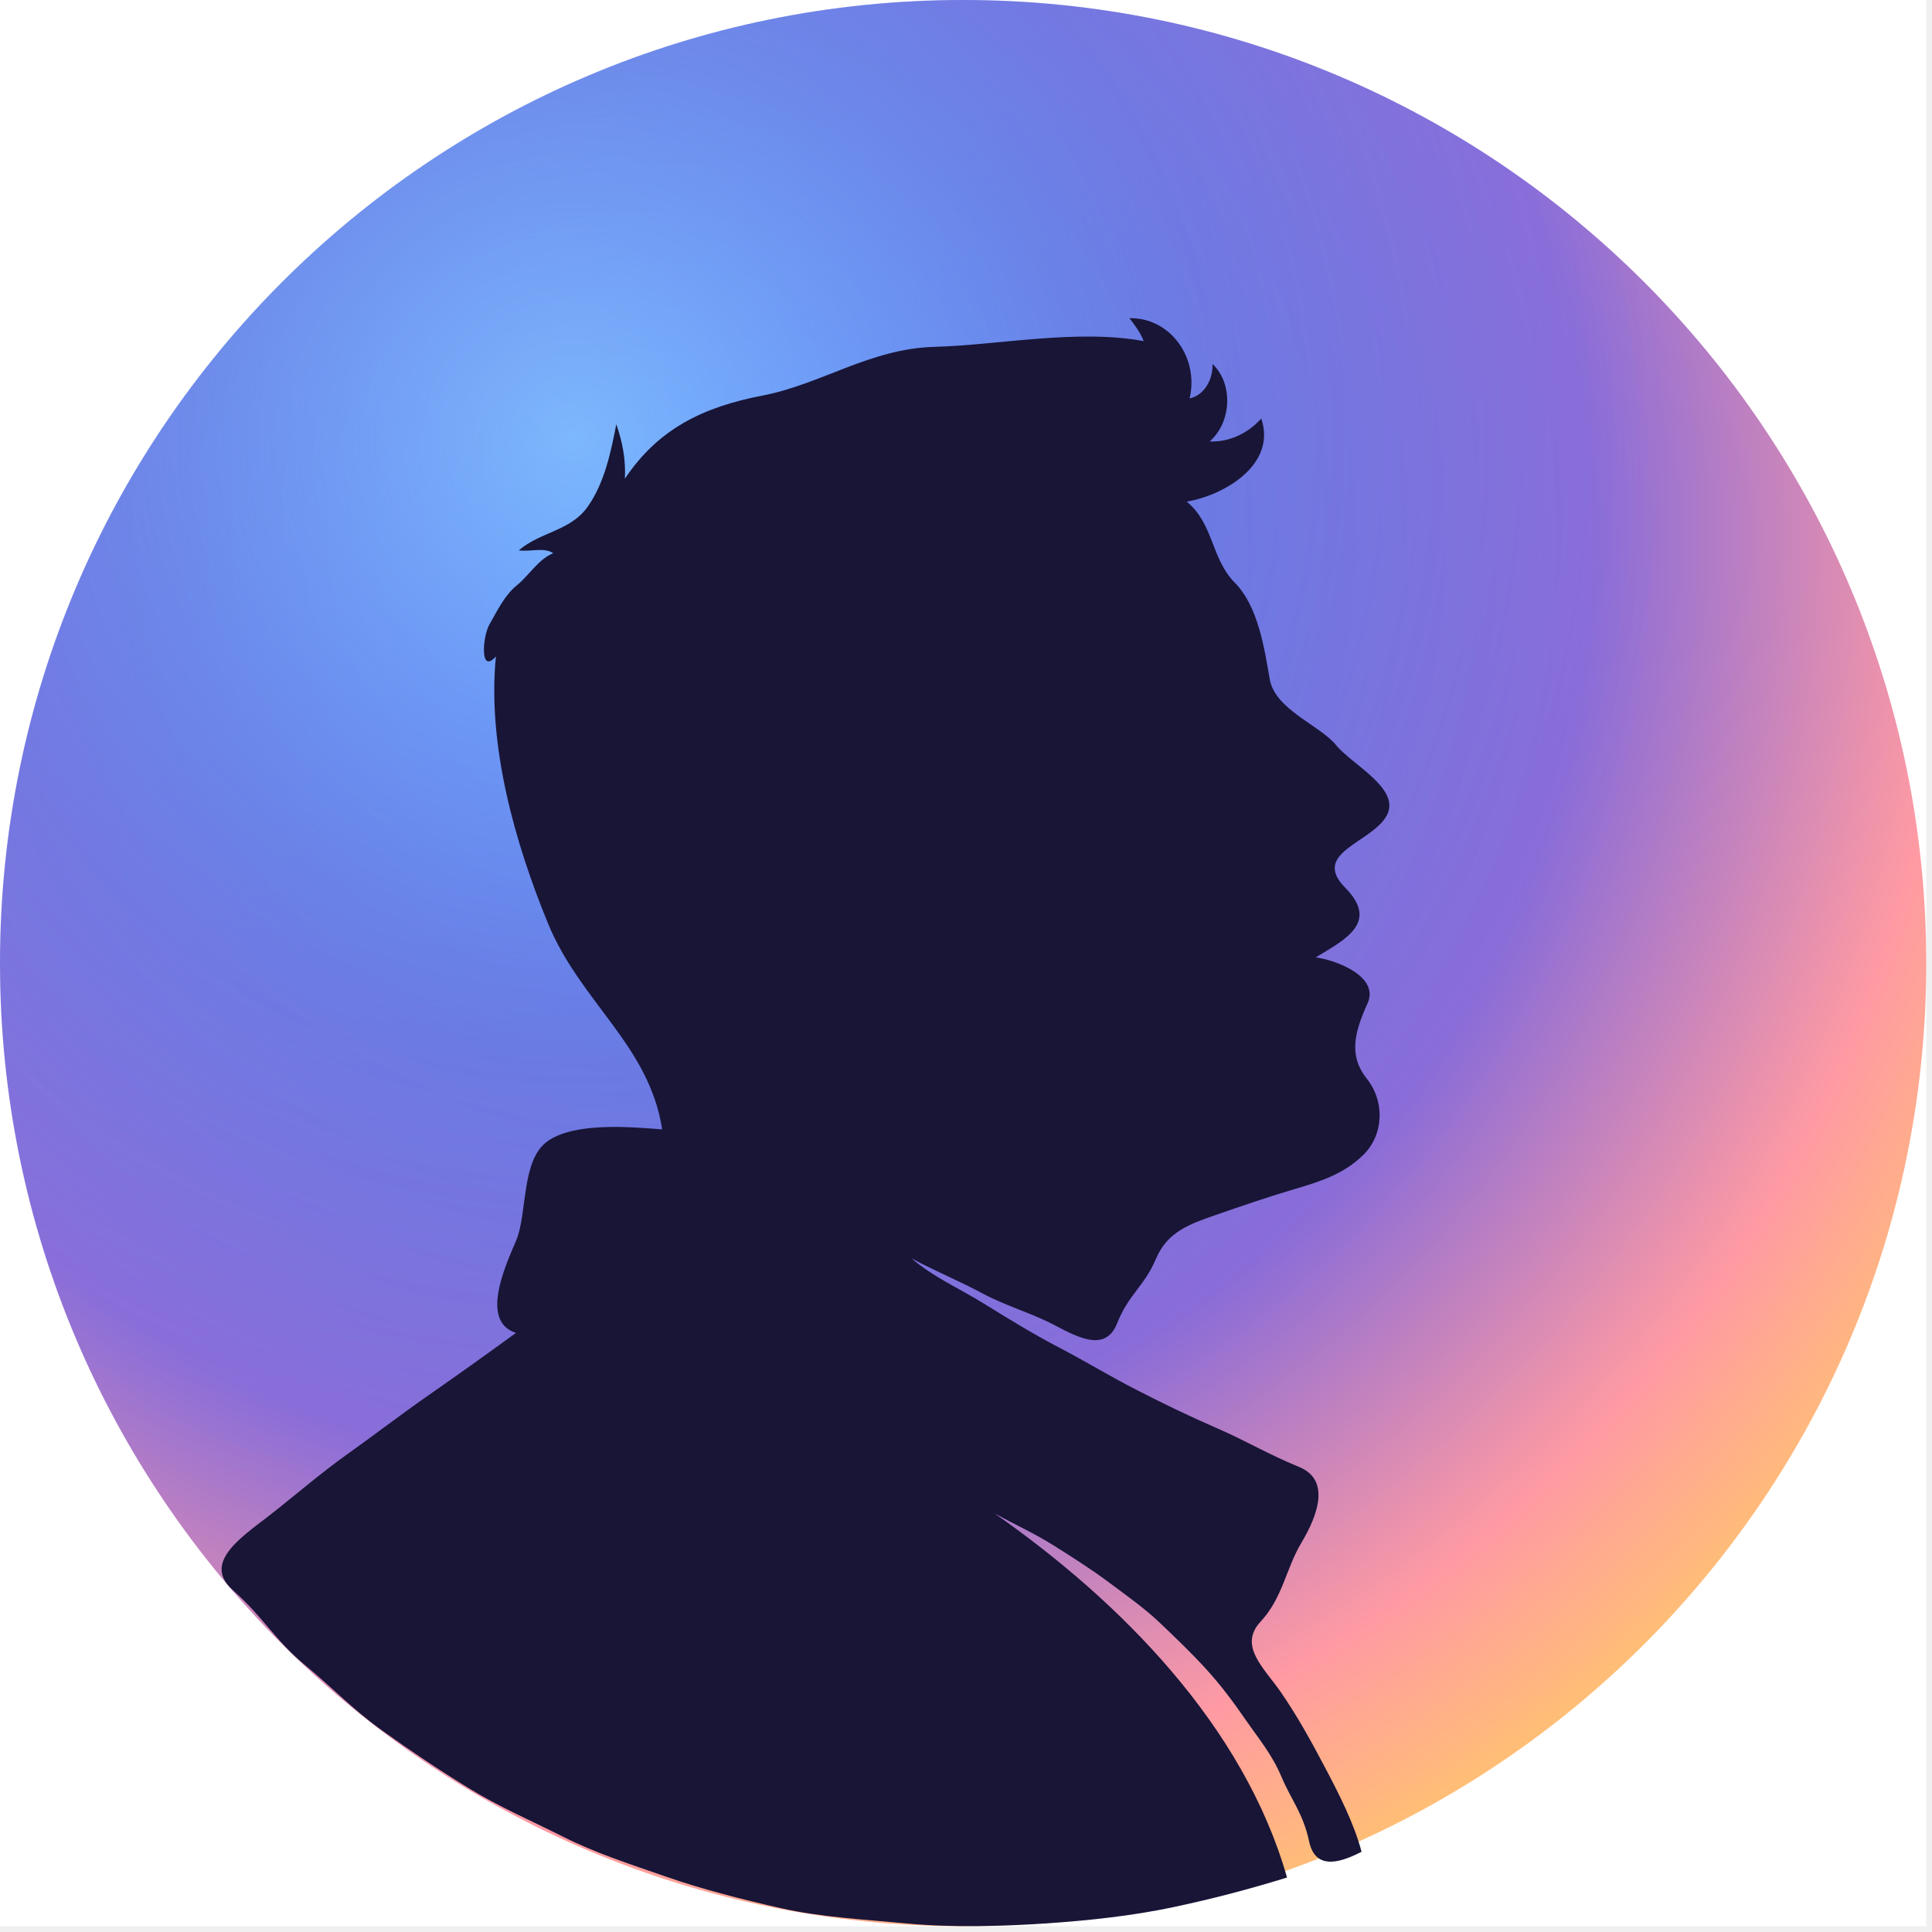
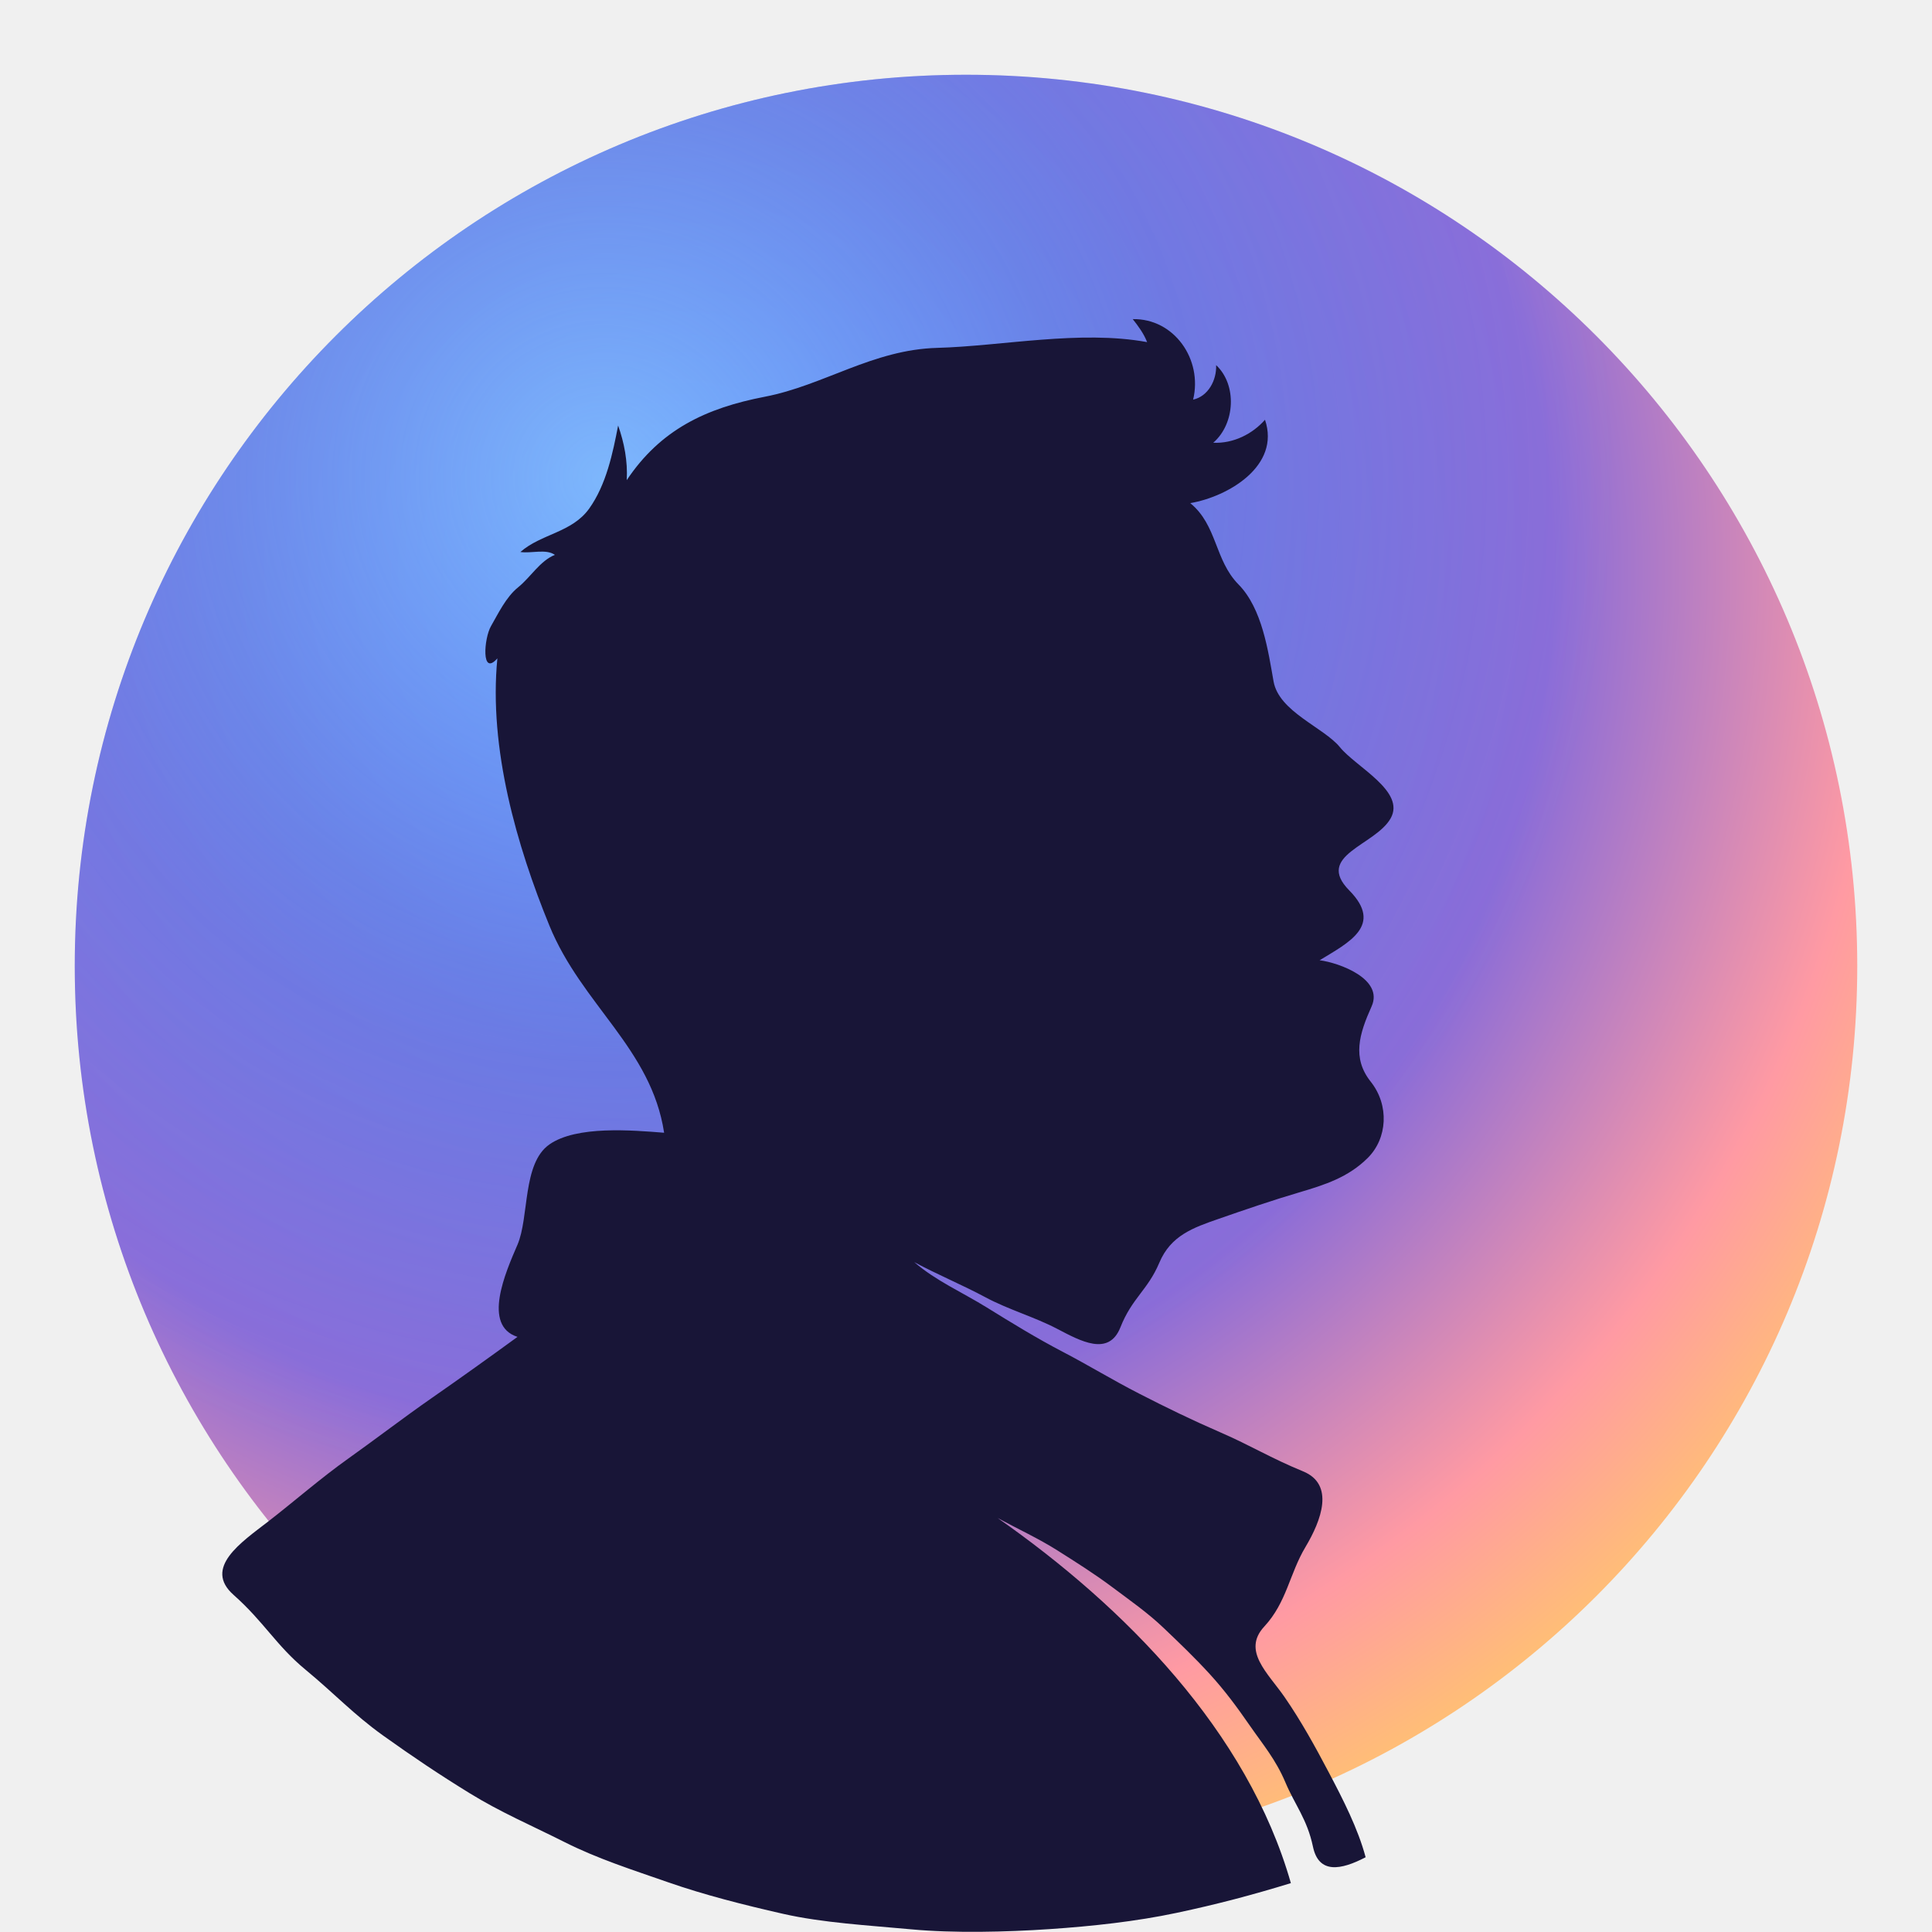
- <svg xmlns="http://www.w3.org/2000/svg" viewBox="0 0 674 674" role="img" aria-label="MikeEstMXM">
+ <svg xmlns="http://www.w3.org/2000/svg" viewBox="0 0 672 672" role="img" aria-label="MikeEstMXM">
  <defs>
    <radialGradient id="bg" cx="34%" cy="28%" r="88%">
      <stop offset="0%" stop-color="#5486ff" />
      <stop offset="28%" stop-color="#6672df" />
      <stop offset="55%" stop-color="#8a6cd8" />
      <stop offset="76%" stop-color="#ff9aa3" />
      <stop offset="90%" stop-color="#ffc86a" />
      <stop offset="100%" stop-color="#ffe587" />
    </radialGradient>
    <radialGradient id="blueGlow" cx="30%" cy="23%" r="56%">
      <stop offset="0%" stop-color="#92d5ff" stop-opacity="0.64" />
      <stop offset="58%" stop-color="#6fa8ff" stop-opacity="0.16" />
      <stop offset="100%" stop-color="#6fa8ff" stop-opacity="0" />
    </radialGradient>
  </defs>
-   <rect width="672" height="672" fill="#fff" />
  <g>
-     <circle cx="336" cy="336" r="336" fill="url(#bg)" />
-     <circle cx="336" cy="336" r="336" fill="url(#blueGlow)" />
+     <circle cx="336" cy="336" r="310" fill="url(#bg)" />
+     <circle cx="336" cy="336" r="310" fill="url(#blueGlow)" />
    <path fill="#181537" fill-opacity="1.00" d=" M 415.00 139.00  C 418.37 124.98 408.39 110.73 394.00 111.00 C 395.97 113.49 397.83 116.02 399.00 119.00 C 375.70 114.71 348.46 120.39 326.00 121.00 C 303.54 121.61 286.59 134.04 266.00 138.00 C 245.41 141.97 229.69 149.51 218.00 167.00 C 218.36 160.33 217.12 154.02 215.00 148.00 C 213.16 157.54 210.90 168.56 204.92 176.92 C 198.93 185.28 188.28 185.63 181.00 192.00 C 184.84 192.57 189.91 190.81 193.00 193.00 C 187.84 195.05 184.52 200.82 180.25 204.25 C 175.97 207.68 173.21 213.59 170.78 217.78 C 168.34 221.97 167.30 235.50 173.00 229.00 C 169.93 260.27 179.79 294.31 191.08 321.92 C 202.36 349.53 226.52 364.67 231.00 394.00 C 219.88 393.12 200.52 391.45 191.08 398.08 C 181.64 404.71 184.13 423.35 179.98 432.98 C 175.82 442.60 167.69 461.06 180.00 465.00 C 170.44 471.97 160.05 479.40 150.23 486.23 C 140.41 493.06 130.91 500.37 121.25 507.25 C 111.58 514.12 102.56 522.04 93.25 529.25 C 83.93 536.45 70.61 545.33 81.25 554.75 C 91.88 564.18 96.07 572.35 106.25 580.75 C 116.43 589.16 122.99 596.32 133.30 603.70 C 143.62 611.07 152.46 617.01 163.31 623.70 C 174.15 630.38 184.75 634.88 196.31 640.70 C 207.86 646.51 219.59 650.24 232.32 654.68 C 245.06 659.12 258.54 662.53 272.33 665.67 C 286.12 668.81 302.11 669.69 316.93 671.07 C 331.75 672.46 350.05 672.01 365.00 671.00 C 379.95 669.99 395.21 668.33 409.33 665.33 C 423.45 662.33 435.43 659.16 449.00 655.00 C 433.92 602.14 391.09 558.83 347.00 528.00 C 353.80 531.70 361.26 535.14 367.75 539.25 C 374.24 543.35 380.81 547.50 386.92 552.08 C 393.02 556.66 399.19 560.94 404.75 566.25 C 410.32 571.56 415.50 576.51 420.75 582.25 C 426.00 587.99 430.22 593.70 434.75 600.25 C 439.28 606.79 443.75 612.03 447.08 619.92 C 450.41 627.82 454.67 632.76 456.68 642.32 C 458.68 651.88 466.40 650.49 475.00 646.00 C 472.35 636.04 467.09 625.79 462.30 616.70 C 457.51 607.60 452.51 598.52 446.77 590.23 C 441.03 581.94 431.92 574.19 439.75 565.75 C 447.58 557.30 448.51 547.38 454.08 538.08 C 459.64 528.77 464.29 516.30 453.23 511.77 C 442.17 507.24 434.84 502.71 424.69 498.31 C 414.55 493.90 405.69 489.60 396.25 484.75 C 386.80 479.91 378.91 475.03 369.75 470.25 C 360.59 465.48 351.87 460.12 343.23 454.77 C 334.59 449.42 325.56 445.52 318.00 439.00 C 325.95 443.29 334.72 446.91 342.77 451.23 C 350.82 455.55 359.73 458.02 367.77 462.23 C 375.81 466.43 385.65 471.92 389.70 461.70 C 393.74 451.47 399.23 448.73 403.23 439.23 C 407.23 429.73 415.00 427.03 423.93 423.93 C 432.85 420.82 442.80 417.42 451.78 414.78 C 460.75 412.13 468.94 409.54 475.75 402.75 C 482.57 395.96 483.32 384.47 476.77 376.23 C 470.22 367.99 472.77 359.64 477.07 350.07 C 481.38 340.51 465.80 334.88 459.00 334.00 C 468.99 327.91 481.35 321.91 469.30 309.70 C 457.26 297.49 478.32 294.09 483.68 284.68 C 489.04 275.26 471.68 266.81 466.08 259.92 C 460.49 253.03 444.86 247.59 442.98 237.02 C 441.10 226.46 439.05 211.66 430.75 203.25 C 422.46 194.83 423.41 182.68 414.00 175.00 C 427.15 172.76 445.45 162.06 440.00 146.00 C 435.64 150.96 429.02 154.32 422.00 154.00 C 429.66 147.37 430.31 133.83 423.00 127.00 C 423.22 132.24 420.21 137.88 415.00 139.00 Z" />
  </g>
</svg>
